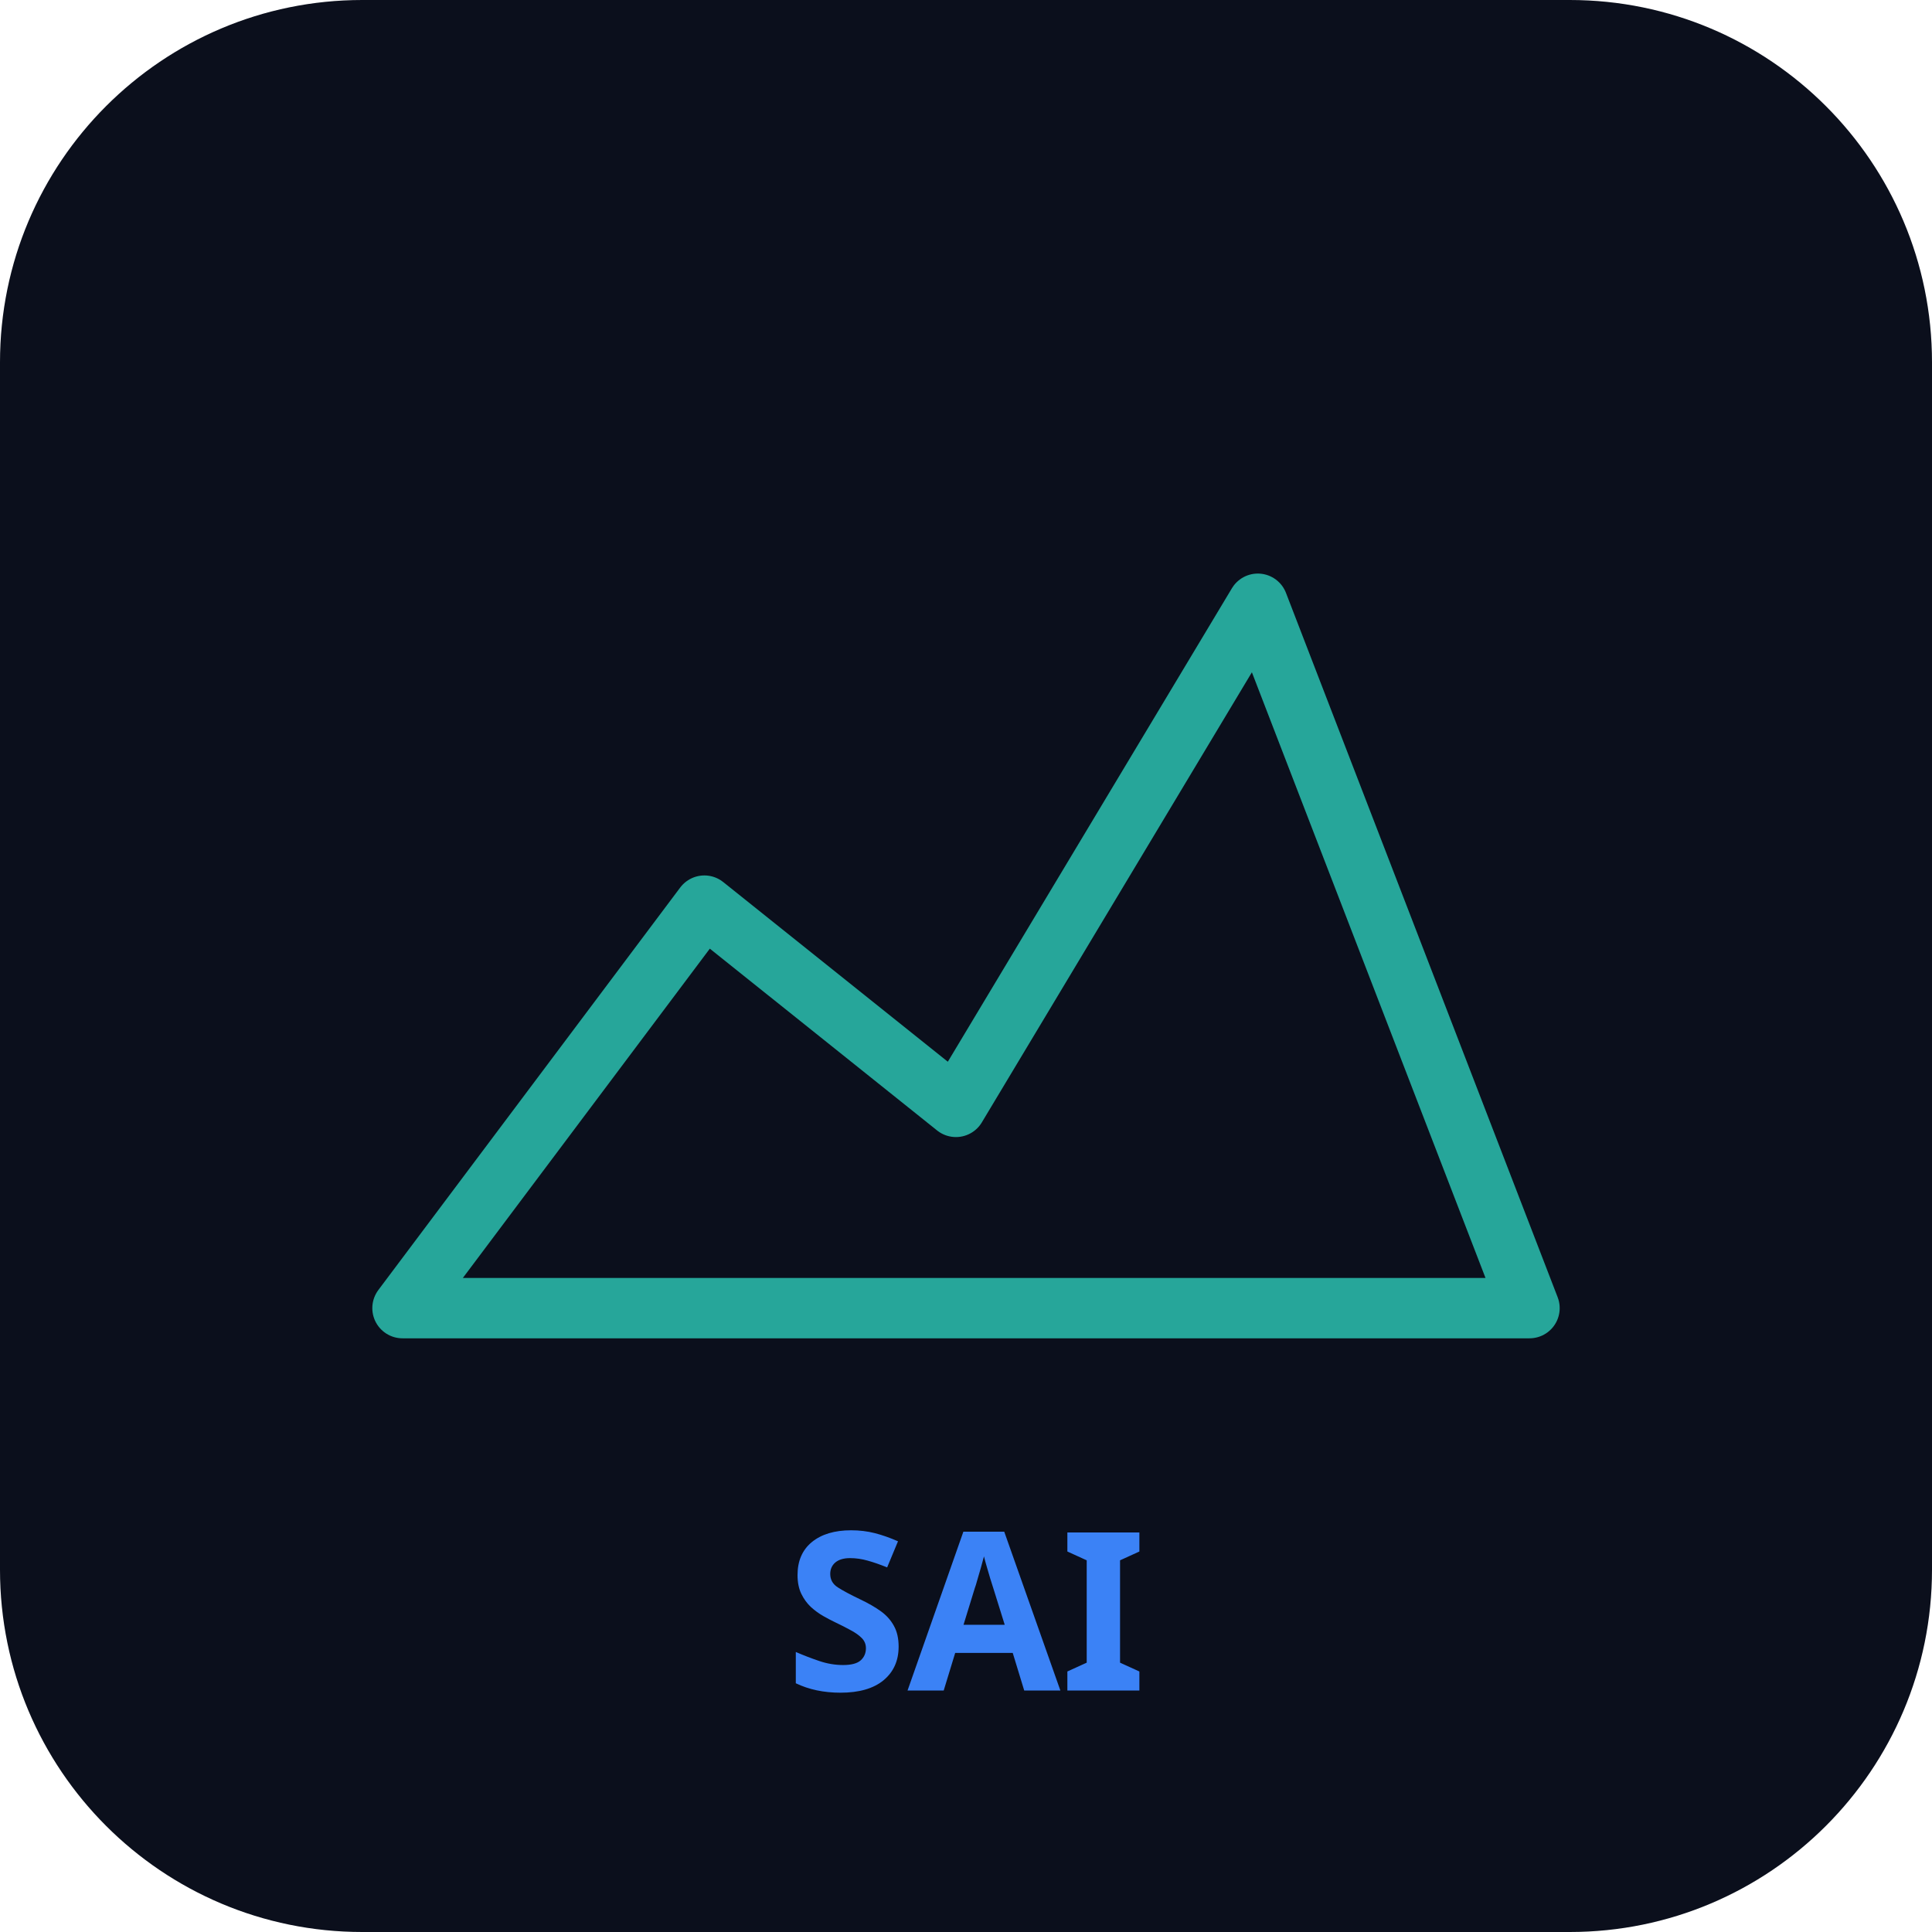
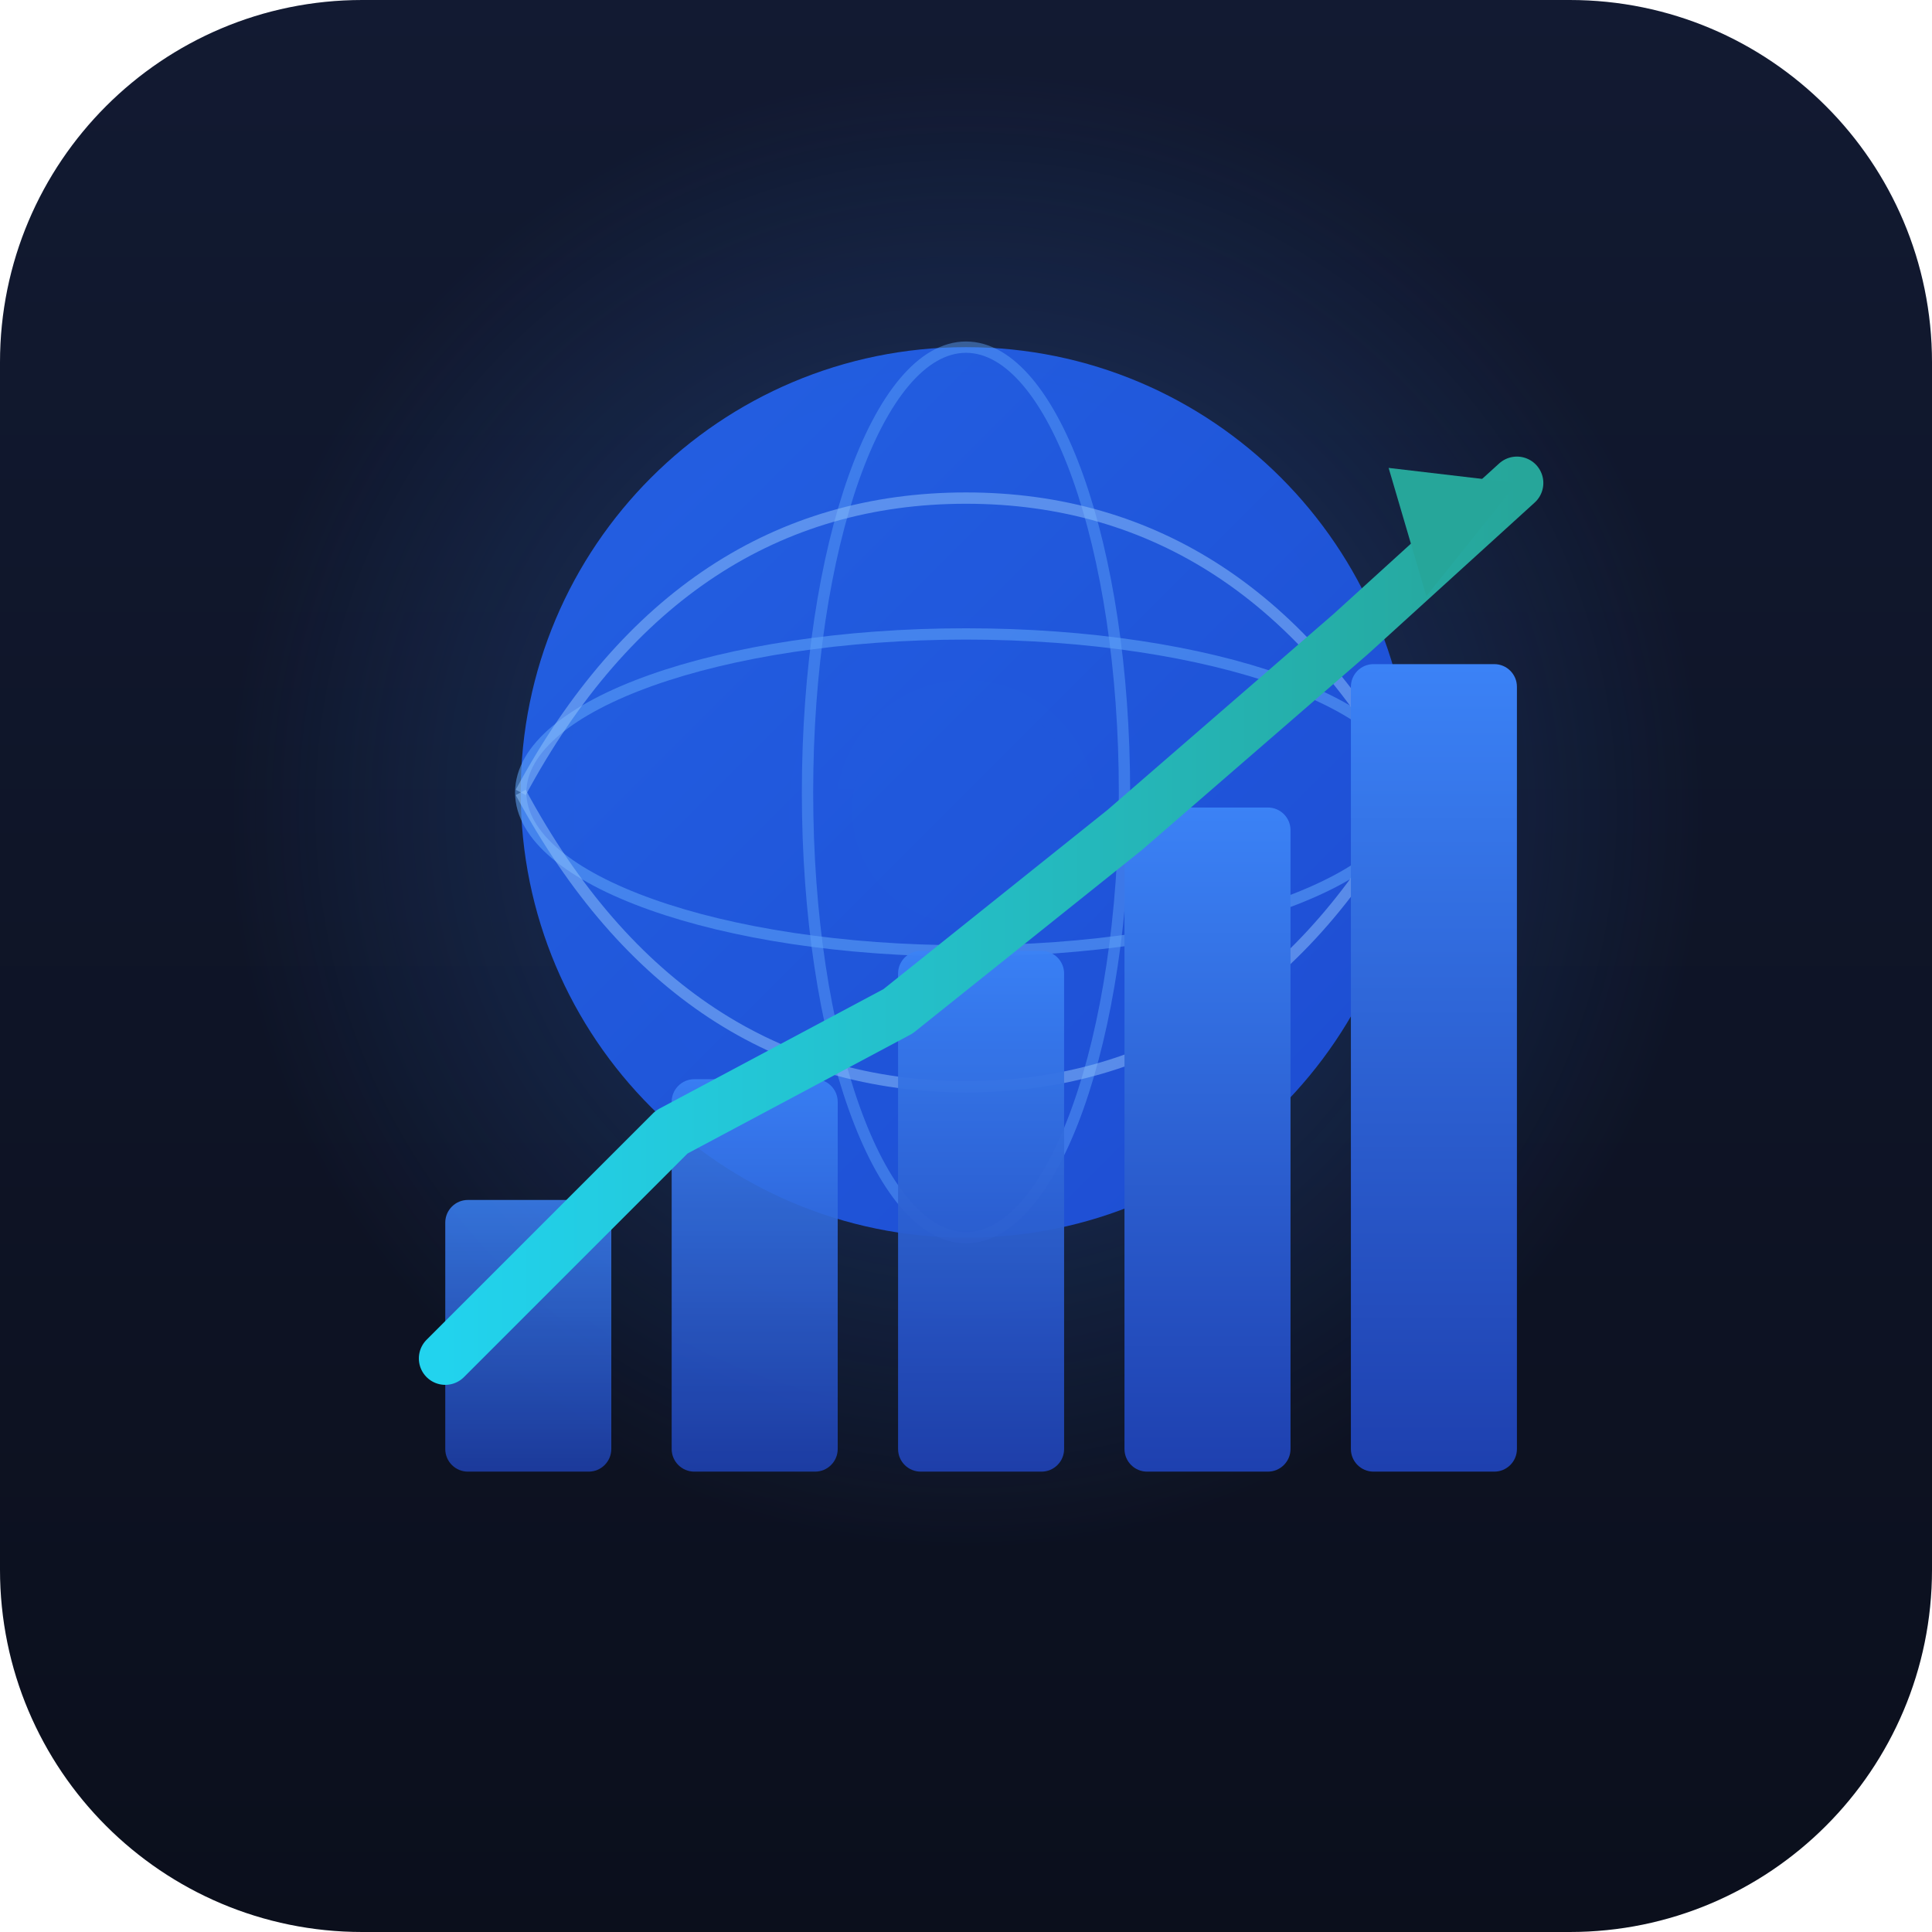
- <svg xmlns="http://www.w3.org/2000/svg" width="192" height="192" viewBox="0 0 192 192">
-   <rect width="192" height="192" rx="36" fill="#0b0f1c" />
-   <path d="M40 130 L70 90 L95 110 L125 60 L152 130 Z" fill="none" stroke="#26a69a" stroke-width="6" stroke-linejoin="round" />
-   <text x="96" y="168" text-anchor="middle" fill="#3b82f6" font-family="sans-serif" font-size="22" font-weight="bold">SAI</text>
+ <svg xmlns="http://www.w3.org/2000/svg" width="192" height="192" viewBox="0 0 512 512" role="img" aria-label="StockAI Pro">
+   <defs>
+     <linearGradient id="bg" x1="0" y1="0" x2="0" y2="1">
+       <stop offset="0%" stop-color="#121a32" />
+       <stop offset="100%" stop-color="#0b0f1c" />
+     </linearGradient>
+     <radialGradient id="globeGlow" cx="50%" cy="42%" r="38%">
+       <stop offset="0%" stop-color="#3b82f6" stop-opacity="0.35" />
+       <stop offset="100%" stop-color="#3b82f6" stop-opacity="0" />
+     </radialGradient>
+     <linearGradient id="globeFill" x1="0" y1="0" x2="1" y2="1">
+       <stop offset="0%" stop-color="#2563eb" />
+       <stop offset="100%" stop-color="#1d4ed8" />
+     </linearGradient>
+     <linearGradient id="chartFill" x1="0" y1="1" x2="0" y2="0">
+       <stop offset="0%" stop-color="#1e40af" />
+       <stop offset="100%" stop-color="#3b82f6" />
+     </linearGradient>
+     <linearGradient id="lineGrad" x1="0" y1="0" x2="1" y2="0">
+       <stop offset="0%" stop-color="#22d3ee" />
+       <stop offset="100%" stop-color="#26a69a" />
+     </linearGradient>
+   </defs>
+   <rect width="512" height="512" rx="96" fill="url(#bg)" />
+   <rect width="512" height="512" rx="96" fill="url(#globeGlow)" />
+   <circle cx="256" cy="210" r="118" fill="url(#globeFill)" opacity="0.95" />
+   <ellipse cx="256" cy="210" rx="118" ry="42" fill="none" stroke="#60a5fa" stroke-width="3" opacity="0.55" />
+   <ellipse cx="256" cy="210" rx="42" ry="118" fill="none" stroke="#60a5fa" stroke-width="3" opacity="0.45" />
+   <path d="M138 210c28-52 68-78 118-78s90 26 118 78" fill="none" stroke="#93c5fd" stroke-width="3" opacity="0.5" />
+   <path d="M138 210c28 52 68 78 118 78s90-26 118-78" fill="none" stroke="#93c5fd" stroke-width="3" opacity="0.5" />
+   <rect x="118" y="318" width="44" height="72" rx="6" fill="url(#chartFill)" opacity="0.85" />
+   <rect x="178" y="286" width="44" height="104" rx="6" fill="url(#chartFill)" opacity="0.9" />
+   <rect x="238" y="252" width="44" height="138" rx="6" fill="url(#chartFill)" opacity="0.95" />
+   <rect x="298" y="214" width="44" height="176" rx="6" fill="url(#chartFill)" />
+   <rect x="358" y="176" width="44" height="214" rx="6" fill="url(#chartFill)" />
+   <path d="M118 360 L178 300 L238 268 L298 220 L358 168 L402 128" fill="none" stroke="url(#lineGrad)" stroke-width="14" stroke-linecap="round" stroke-linejoin="round" />
+   <path d="M402 128 L368 124 L378 158 Z" fill="#26a69a" />
</svg>
